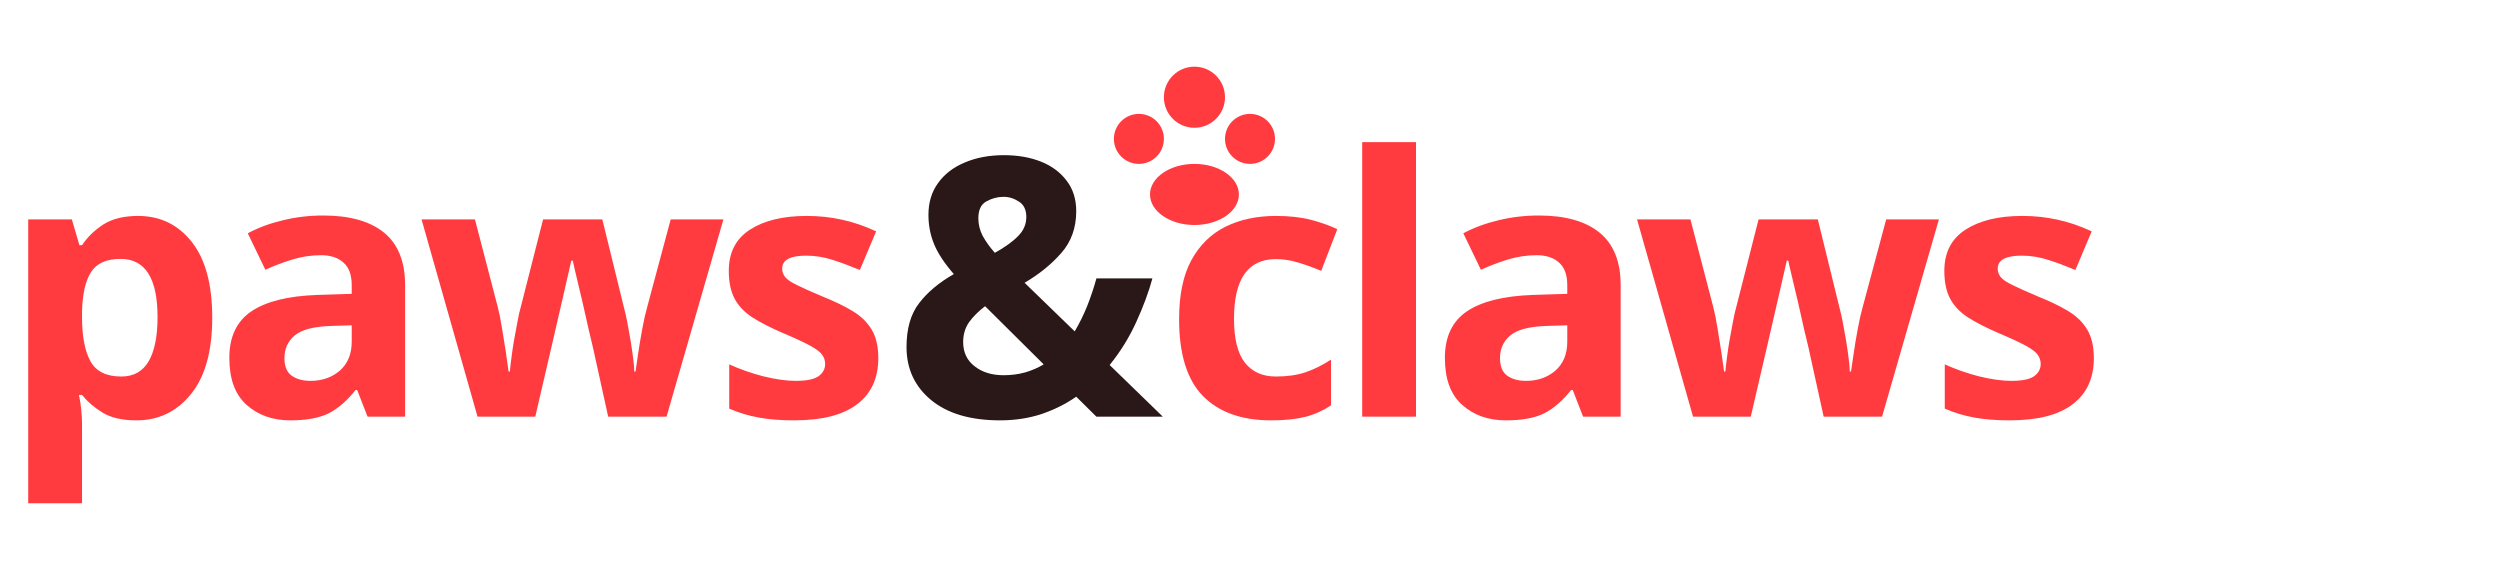
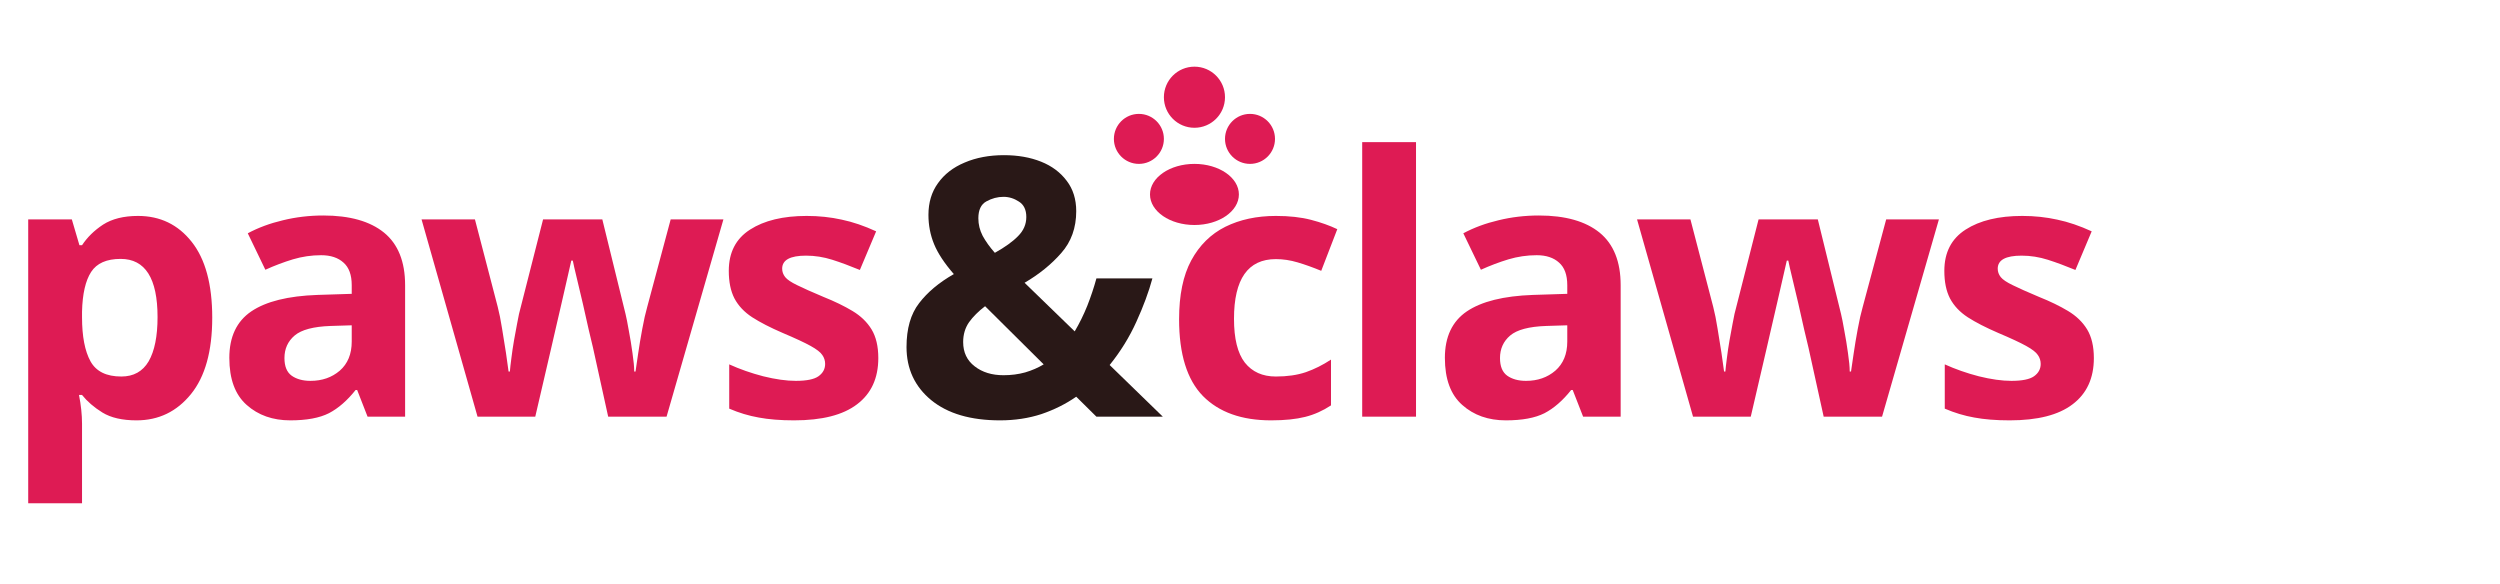
<svg xmlns="http://www.w3.org/2000/svg" width="180" height="42" viewBox="0 0 180 42" fill="none">
-   <text x="0" y="30" font-family="Plus Jakarta Sans, Manrope, sans-serif" font-size="26" font-weight="800" letter-spacing="-0.04em" fill="#FF3B40">
+   <text x="0" y="30" font-family="Plus Jakarta Sans, Manrope, sans-serif" font-size="26" font-weight="800" letter-spacing="-0.04em" fill="#DE1B54">
    paws<tspan fill="#291817">&amp;</tspan>claws
  </text>
-   <circle cx="86" cy="7" r="2.2" fill="#FF3B40" />
-   <circle cx="82" cy="10" r="1.8" fill="#FF3B40" />
-   <circle cx="90" cy="10" r="1.8" fill="#FF3B40" />
-   <ellipse cx="86" cy="14" rx="3.2" ry="2.2" fill="#FF3B40" />
+   <circle cx="86" cy="7" r="2.2" fill="#DE1B54" />
+   <circle cx="82" cy="10" r="1.8" fill="#DE1B54" />
+   <circle cx="90" cy="10" r="1.8" fill="#DE1B54" />
+   <ellipse cx="86" cy="14" rx="3.2" ry="2.2" fill="#DE1B54" />
</svg>
